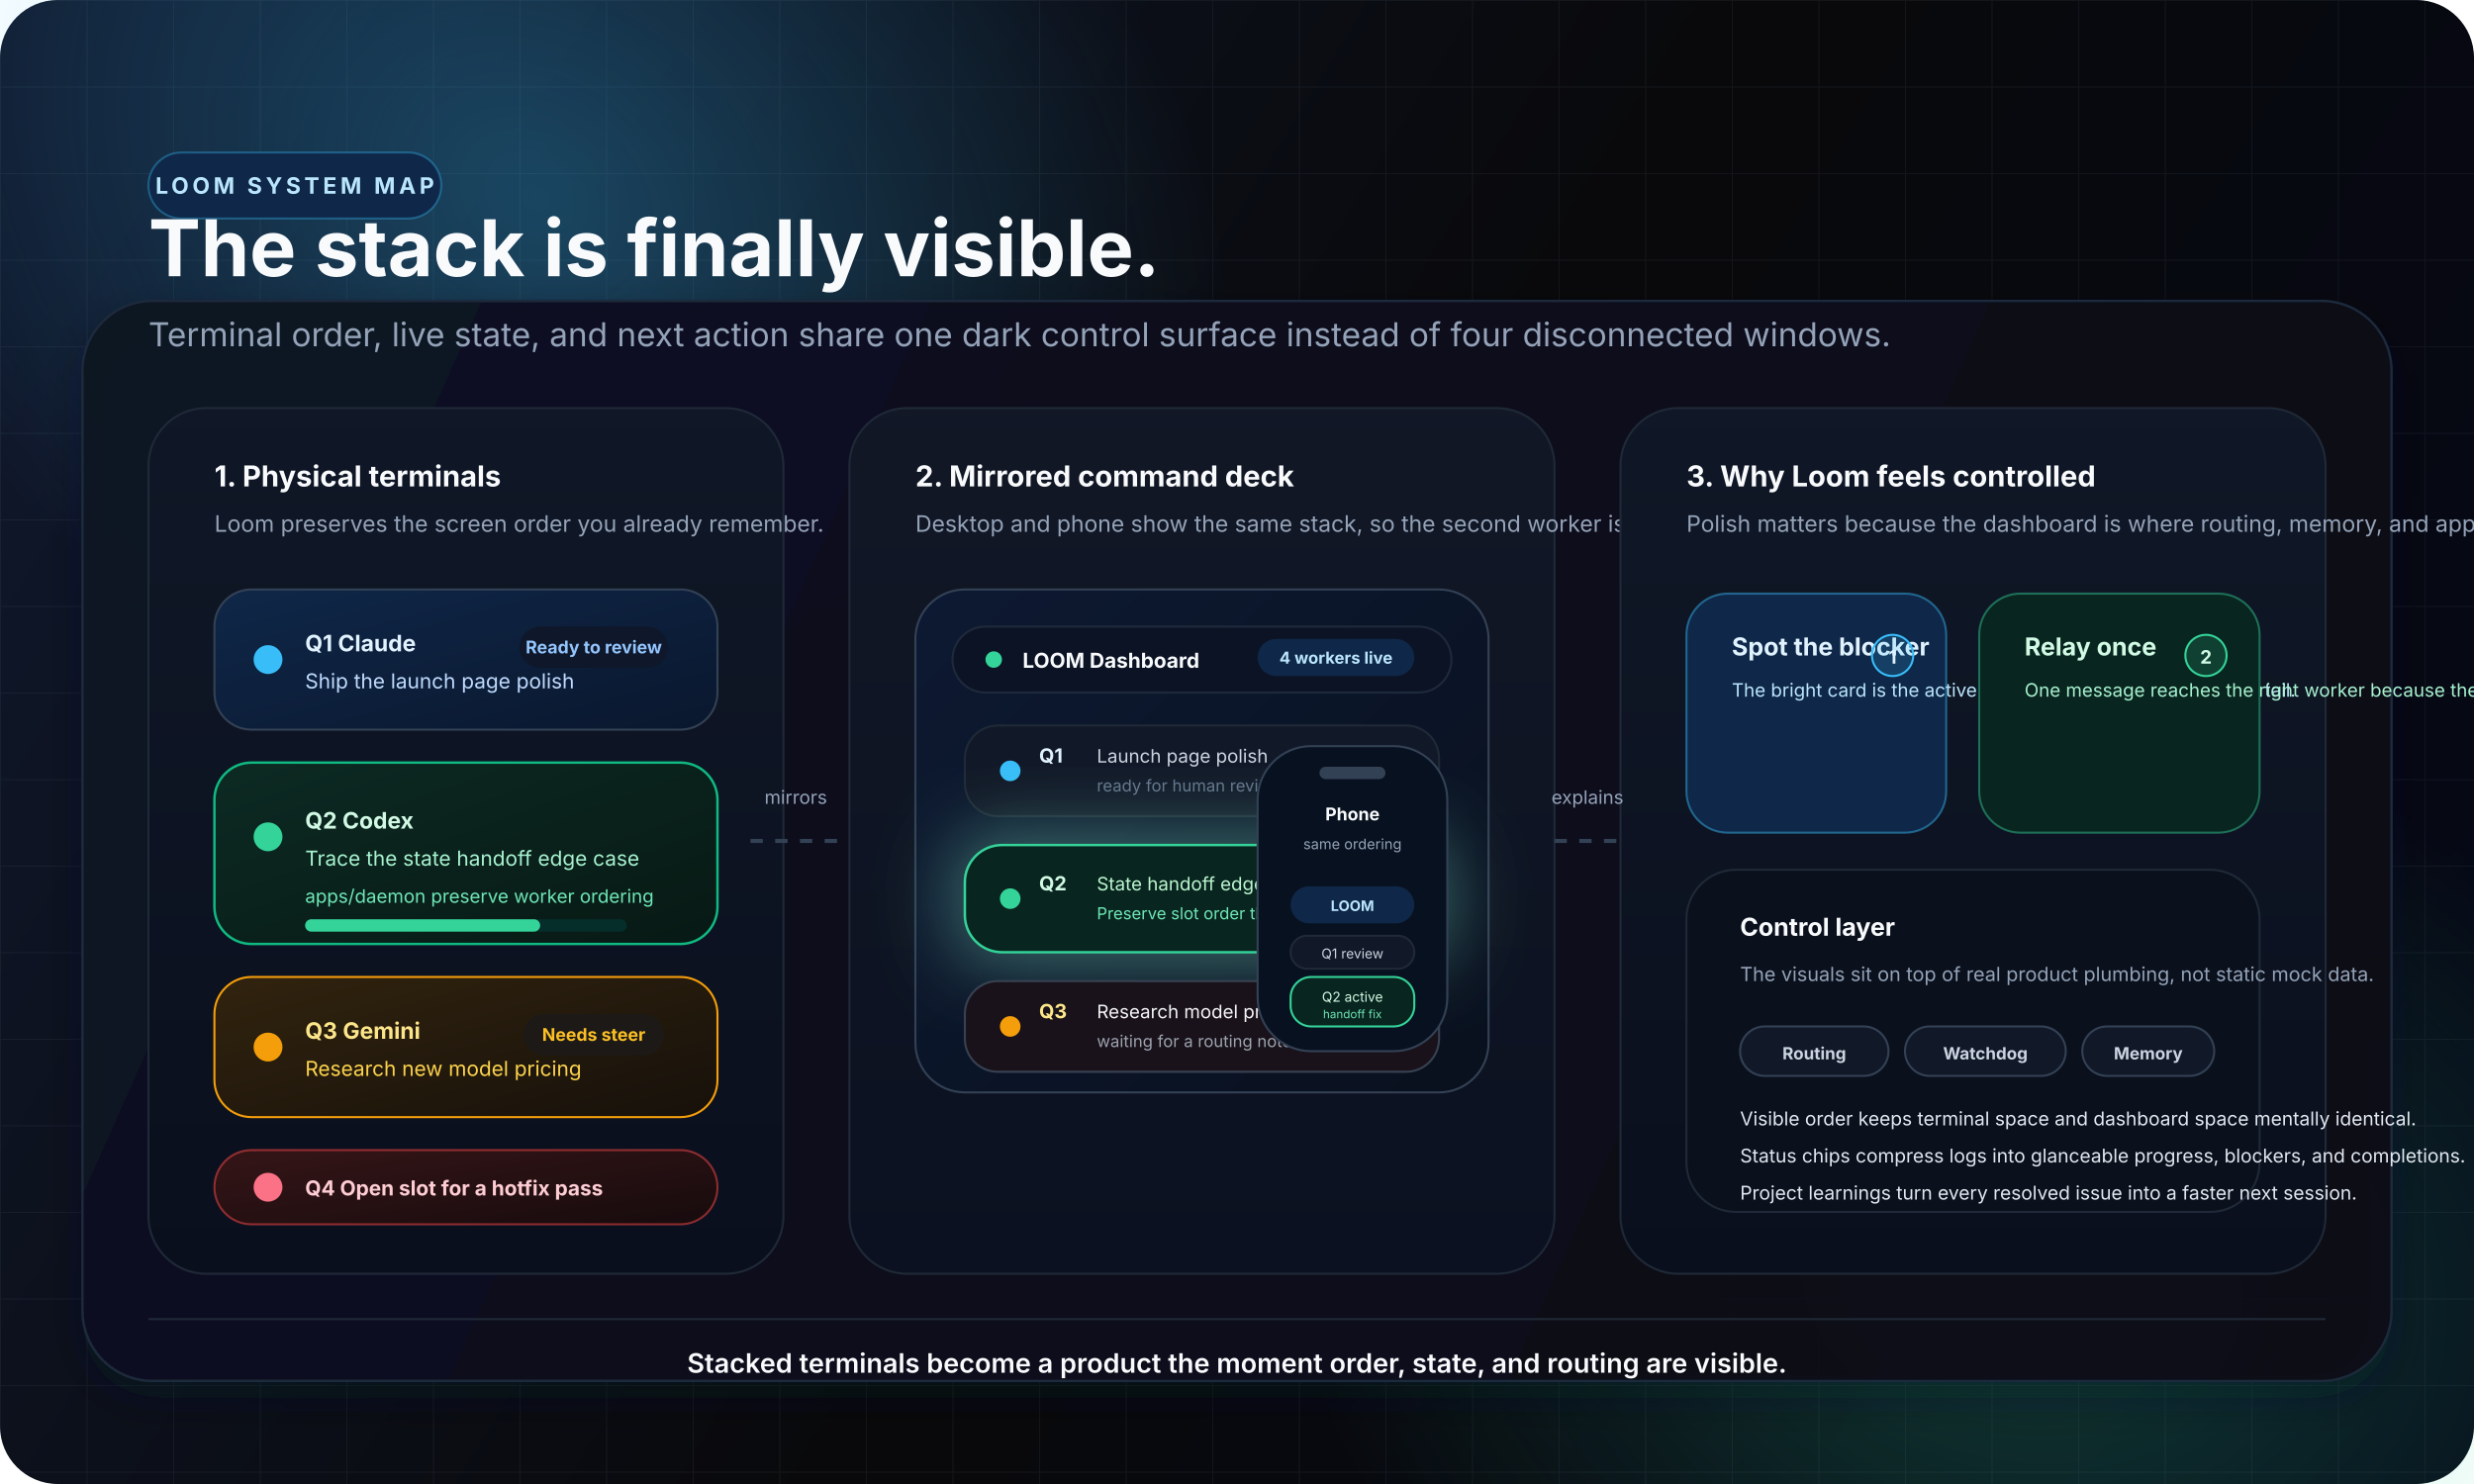
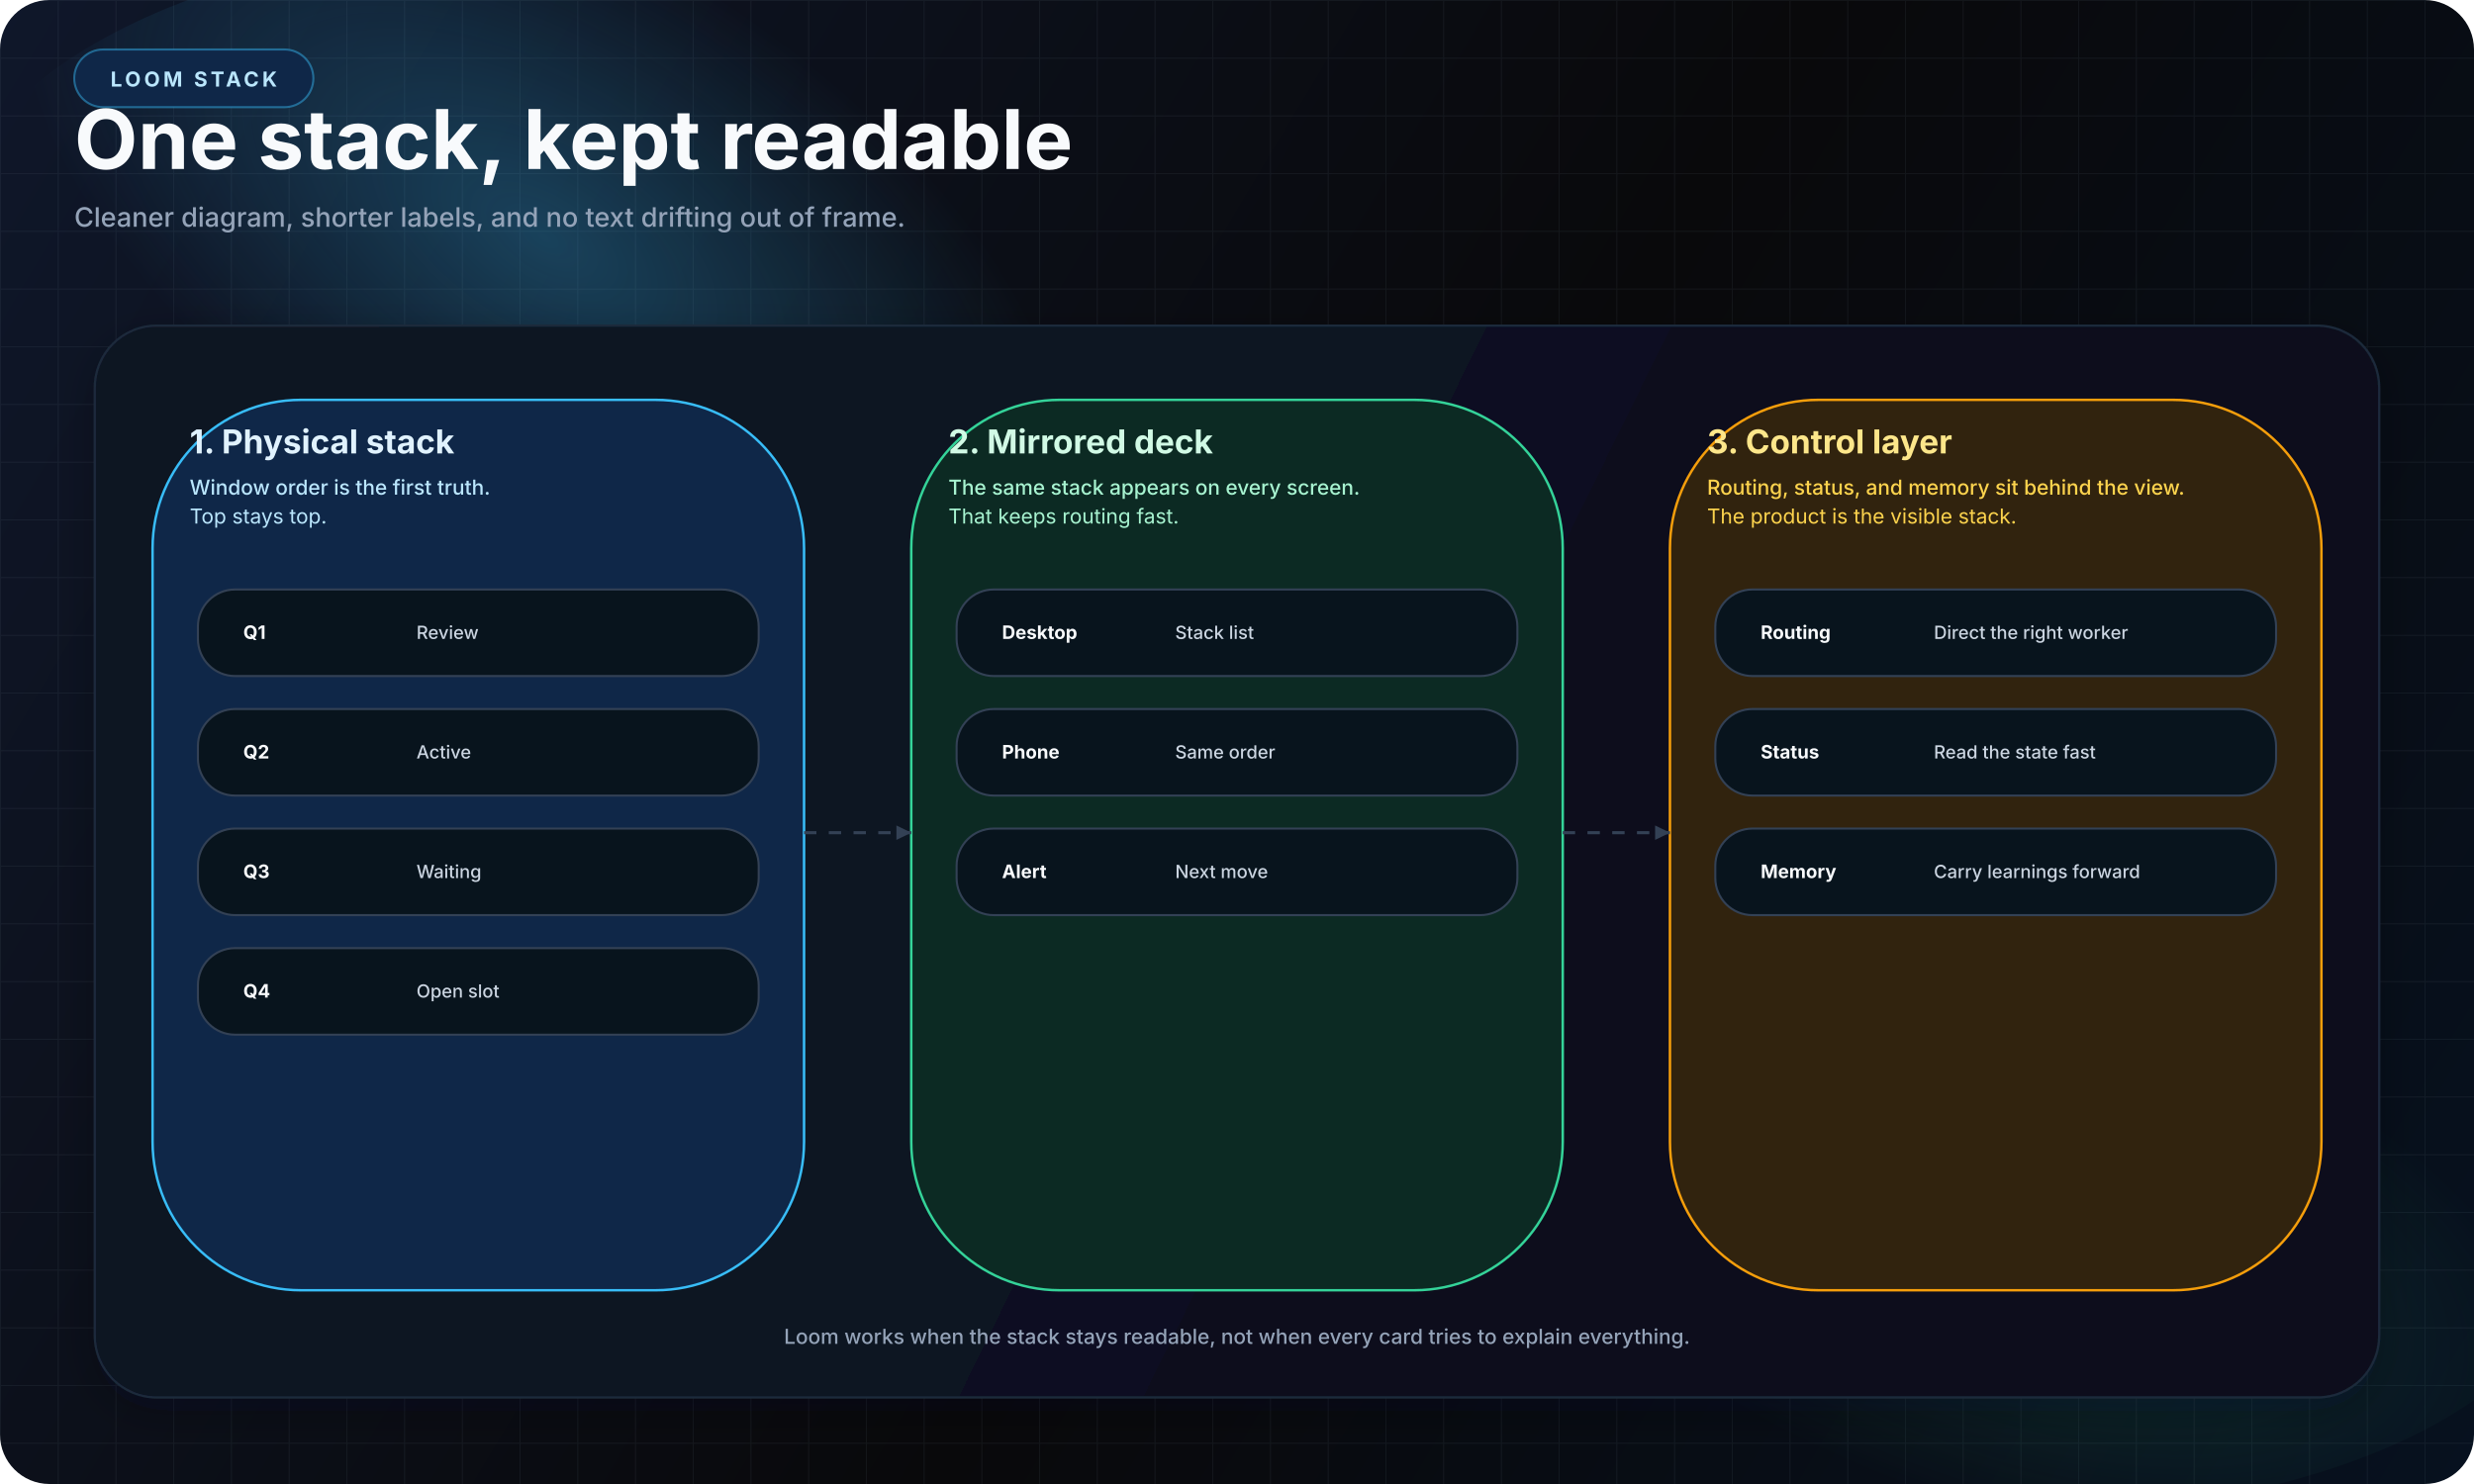
<svg xmlns="http://www.w3.org/2000/svg" viewBox="0 0 1200 720" fill="none">
  <defs>
-     <linearGradient id="bg" x1="80" y1="40" x2="1120" y2="680" gradientUnits="userSpaceOnUse">
+     <linearGradient id="bg" x1="0" y1="0" x2="1200" y2="720" gradientUnits="userSpaceOnUse">
      <stop offset="0%" stop-color="#0f172a" />
-       <stop offset="52%" stop-color="#09090b" />
-       <stop offset="100%" stop-color="#050816" />
+       <stop offset="54%" stop-color="#09090b" />
+       <stop offset="100%" stop-color="#07111f" />
    </linearGradient>
-     <radialGradient id="haloBlue" cx="0" cy="0" r="1" gradientUnits="userSpaceOnUse" gradientTransform="translate(260 96) rotate(34) scale(360 280)">
-       <stop offset="0%" stop-color="#38bdf8" stop-opacity="0.30" />
+     <radialGradient id="haloA" cx="0" cy="0" r="1" gradientUnits="userSpaceOnUse" gradientTransform="translate(264.0 115.2) rotate(32) scale(288.0 144.0)">
+       <stop offset="0%" stop-color="#38bdf8" stop-opacity="0.28" />
      <stop offset="100%" stop-color="#38bdf8" stop-opacity="0" />
    </radialGradient>
-     <radialGradient id="haloGreen" cx="0" cy="0" r="1" gradientUnits="userSpaceOnUse" gradientTransform="translate(980 620) rotate(12) scale(360 280)">
-       <stop offset="0%" stop-color="#34d399" stop-opacity="0.24" />
+     <radialGradient id="haloB" cx="0" cy="0" r="1" gradientUnits="userSpaceOnUse" gradientTransform="translate(984.0 604.8) rotate(18) scale(264.0 129.6)">
+       <stop offset="0%" stop-color="#34d399" stop-opacity="0.18" />
      <stop offset="100%" stop-color="#34d399" stop-opacity="0" />
    </radialGradient>
-     <linearGradient id="shell" x1="40" y1="150" x2="1160" y2="650" gradientUnits="userSpaceOnUse">
-       <stop offset="0%" stop-color="#0d1324" stop-opacity="0.98" />
-       <stop offset="100%" stop-color="#070b14" stop-opacity="0.98" />
+     <linearGradient id="shell" x1="24" y1="120" x2="1176" y2="688" gradientUnits="userSpaceOnUse">
+       <stop offset="0%" stop-color="#0c1324" />
+       <stop offset="100%" stop-color="#08101c" />
    </linearGradient>
-     <linearGradient id="panel" x1="0" y1="170" x2="0" y2="620" gradientUnits="userSpaceOnUse">
-       <stop offset="0%" stop-color="#101827" />
-       <stop offset="100%" stop-color="#0a0f1d" />
-     </linearGradient>
-     <linearGradient id="panelSoft" x1="0" y1="170" x2="0" y2="620" gradientUnits="userSpaceOnUse">
-       <stop offset="0%" stop-color="#121826" />
-       <stop offset="100%" stop-color="#0b1120" />
-     </linearGradient>
-     <linearGradient id="blueCard" x1="0" y1="0" x2="1" y2="1">
-       <stop offset="0%" stop-color="#0f2748" />
-       <stop offset="100%" stop-color="#0a172e" />
-     </linearGradient>
-     <linearGradient id="greenCard" x1="0" y1="0" x2="1" y2="1">
-       <stop offset="0%" stop-color="#0c2a23" />
-       <stop offset="100%" stop-color="#081914" />
-     </linearGradient>
-     <linearGradient id="amberCard" x1="0" y1="0" x2="1" y2="1">
-       <stop offset="0%" stop-color="#31230e" />
-       <stop offset="100%" stop-color="#17110b" />
-     </linearGradient>
-     <linearGradient id="redCard" x1="0" y1="0" x2="1" y2="1">
-       <stop offset="0%" stop-color="#351517" />
-       <stop offset="100%" stop-color="#170b0d" />
-     </linearGradient>
-     <linearGradient id="screen" x1="420" y1="220" x2="726" y2="540" gradientUnits="userSpaceOnUse">
-       <stop offset="0%" stop-color="#0e1b36" />
-       <stop offset="100%" stop-color="#09101d" />
-     </linearGradient>
-     <pattern id="grid" width="42" height="42" patternUnits="userSpaceOnUse">
-       <path d="M42 0H0V42" fill="none" stroke="#94a3b8" stroke-opacity="0.08" />
+     <pattern id="grid" width="28" height="28" patternUnits="userSpaceOnUse">
+       <path d="M28 0H0V28" fill="none" stroke="#94a3b8" stroke-opacity="0.08" />
    </pattern>
    <filter id="shadow" x="-20%" y="-20%" width="140%" height="160%">
-       <feDropShadow dx="0" dy="22" stdDeviation="28" flood-color="#020617" flood-opacity="0.65" />
-       <feDropShadow dx="0" dy="8" stdDeviation="10" flood-color="#0f172a" flood-opacity="0.35" />
-     </filter>
-     <filter id="glowBlue" x="-50%" y="-50%" width="200%" height="200%">
-       <feGaussianBlur stdDeviation="18" result="blur" />
-       <feColorMatrix in="blur" type="matrix" values="1 0 0 0 0  0 0.9 0 0 0  0 0 1 0 0  0 0 0 0.42 0" />
-     </filter>
-     <filter id="glowGreen" x="-50%" y="-50%" width="200%" height="200%">
-       <feGaussianBlur stdDeviation="18" result="blur" />
-       <feColorMatrix in="blur" type="matrix" values="0 0 0 0 0.2  0 1 0 0 0.75  0 0 0 0 0.55  0 0 0 0.42 0" />
+       <feDropShadow dx="0" dy="16" stdDeviation="20" flood-color="#020617" flood-opacity="0.62" />
+       <feDropShadow dx="0" dy="6" stdDeviation="10" flood-color="#0f172a" flood-opacity="0.24" />
    </filter>
  </defs>
  <style>
    text {
      font-family: "SF Pro Display", "SF Pro Text", Inter, Arial, sans-serif;
    }
  </style>
-   <rect width="1200" height="720" rx="28" fill="url(#bg)" />
-   <rect width="1200" height="720" rx="28" fill="url(#grid)" />
-   <ellipse cx="260" cy="96" rx="360" ry="280" fill="url(#haloBlue)" />
-   <ellipse cx="980" cy="620" rx="360" ry="280" fill="url(#haloGreen)" />
+   <rect x="0" y="0" width="1200" height="720" rx="24" fill="url(#bg)" />
+   <rect x="0" y="0" width="1200" height="720" rx="24" fill="url(#grid)" />
+   <ellipse cx="264.0" cy="115.2" rx="288.0" ry="144.0" fill="url(#haloA)" />
+   <ellipse cx="984.0" cy="604.8" rx="264.0" ry="129.6" fill="url(#haloB)" />
+   <rect x="36" y="24" width="116" height="28" rx="14.0" fill="#0f2748" stroke="#38bdf8" stroke-width="1" stroke-opacity="0.45" />
+   <text x="94.0" y="42.0" font-size="10" font-weight="700" fill="#bae6fd" text-anchor="middle" letter-spacing="0.16em">LOOM STACK</text>
+   <text x="36" y="82" font-size="40" font-weight="700" fill="#f8fafc">One stack, kept readable</text>
+   <text x="36" y="110" font-size="13" font-weight="500" fill="#94a3b8">Cleaner diagram, shorter labels, and no text drifting out of frame.</text>
  <g filter="url(#shadow)">
-     <rect x="40" y="146" width="1120" height="524" rx="34" fill="url(#shell)" stroke="#1e293b" stroke-width="1.2" />
+     <rect x="46" y="158" width="1108" height="520" rx="30" fill="url(#shell)" stroke="#1e293b" stroke-width="1.1" />
  </g>
-   <rect x="72" y="74" width="142" height="32" rx="16" fill="#0f2748" stroke="#38bdf8" stroke-opacity="0.35" />
-   <text x="143" y="94" text-anchor="middle" font-size="11" font-weight="700" letter-spacing="0.16em" fill="#bae6fd">LOOM SYSTEM MAP</text>
-   <text x="72" y="134" font-size="38" font-weight="700" fill="#f8fafc">The stack is finally visible.</text>
-   <text x="72" y="168" font-size="16" fill="#94a3b8">Terminal order, live state, and next action share one dark control surface instead of four disconnected windows.</text>
-   <rect x="72" y="198" width="308" height="420" rx="28" fill="url(#panel)" stroke="#1f2937" />
-   <text x="104" y="236" font-size="14" font-weight="700" fill="#f8fafc">1. Physical terminals</text>
-   <text x="104" y="258" font-size="11" fill="#94a3b8">Loom preserves the screen order you already remember.</text>
-   <rect x="104" y="286" width="244" height="68" rx="18" fill="url(#blueCard)" stroke="#334155" />
-   <circle cx="130" cy="320" r="7" fill="#38bdf8" />
-   <text x="148" y="316" font-size="11" font-weight="700" fill="#e0f2fe">Q1  Claude</text>
-   <text x="148" y="334" font-size="10" fill="#bfdbfe">Ship the launch page polish</text>
-   <rect x="252" y="304" width="72" height="20" rx="10" fill="#0f172a" />
-   <text x="288" y="317" text-anchor="middle" font-size="8.5" font-weight="700" fill="#93c5fd">Ready to review</text>
-   <rect x="104" y="370" width="244" height="88" rx="18" fill="url(#greenCard)" stroke="#10b981" stroke-width="1.2" />
-   <circle cx="130" cy="406" r="7" fill="#34d399" />
-   <text x="148" y="402" font-size="11" font-weight="700" fill="#d1fae5">Q2  Codex</text>
-   <text x="148" y="420" font-size="10" fill="#a7f3d0">Trace the state handoff edge case</text>
-   <text x="148" y="438" font-size="9" fill="#6ee7b7">apps/daemon  preserve worker ordering</text>
-   <rect x="148" y="446" width="156" height="6" rx="3" fill="#052e2b" />
-   <rect x="148" y="446" width="114" height="6" rx="3" fill="#34d399" />
-   <rect x="104" y="474" width="244" height="68" rx="18" fill="url(#amberCard)" stroke="#f59e0b" />
-   <circle cx="130" cy="508" r="7" fill="#f59e0b" />
-   <text x="148" y="504" font-size="11" font-weight="700" fill="#fde68a">Q3  Gemini</text>
-   <text x="148" y="522" font-size="10" fill="#fcd34d">Research new model pricing</text>
-   <rect x="254" y="492" width="68" height="20" rx="10" fill="#1c1917" />
-   <text x="288" y="505" text-anchor="middle" font-size="8.5" font-weight="700" fill="#fbbf24">Needs steer</text>
-   <rect x="104" y="558" width="244" height="36" rx="18" fill="url(#redCard)" stroke="#ef4444" stroke-opacity="0.55" />
-   <circle cx="130" cy="576" r="7" fill="#fb7185" />
-   <text x="148" y="580" font-size="10" font-weight="700" fill="#fecdd3">Q4  Open slot for a hotfix pass</text>
-   <rect x="412" y="198" width="342" height="420" rx="28" fill="url(#panelSoft)" stroke="#1f2937" />
-   <text x="444" y="236" font-size="14" font-weight="700" fill="#f8fafc">2. Mirrored command deck</text>
-   <text x="444" y="258" font-size="11" fill="#94a3b8">Desktop and phone show the same stack, so the second worker is still the second worker everywhere.</text>
-   <rect x="444" y="286" width="278" height="244" rx="24" fill="url(#screen)" stroke="#334155" />
-   <rect x="462" y="304" width="242" height="32" rx="16" fill="#0b1325" stroke="#1e293b" />
-   <circle cx="482" cy="320" r="4" fill="#34d399" />
-   <text x="496" y="324" font-size="10" font-weight="700" fill="#f8fafc">LOOM  Dashboard</text>
-   <rect x="610" y="310" width="76" height="18" rx="9" fill="#0f2748" />
-   <text x="648" y="322" text-anchor="middle" font-size="8" font-weight="700" fill="#bae6fd">4 workers live</text>
-   <rect x="468" y="352" width="230" height="44" rx="16" fill="#111827" stroke="#1f2937" />
-   <circle cx="490" cy="374" r="5" fill="#38bdf8" />
-   <text x="504" y="370" font-size="9.5" font-weight="700" fill="#e0f2fe">Q1</text>
-   <text x="532" y="370" font-size="9" fill="#cbd5e1">Launch page polish</text>
-   <text x="532" y="384" font-size="8" fill="#64748b">ready for human review</text>
-   <g filter="url(#glowGreen)">
-     <rect x="462" y="404" width="242" height="64" rx="20" fill="#0d1f1a" />
-   </g>
-   <rect x="468" y="410" width="230" height="52" rx="18" fill="#09251f" stroke="#34d399" stroke-width="1.2" />
-   <circle cx="490" cy="436" r="5" fill="#34d399" />
-   <text x="504" y="432" font-size="9.5" font-weight="700" fill="#d1fae5">Q2</text>
-   <text x="532" y="432" font-size="9" fill="#bbf7d0">State handoff edge case</text>
-   <text x="532" y="446" font-size="8" fill="#6ee7b7">Preserve slot order through restart</text>
-   <rect x="468" y="476" width="230" height="44" rx="16" fill="#19121a" stroke="#374151" />
-   <circle cx="490" cy="498" r="5" fill="#f59e0b" />
-   <text x="504" y="494" font-size="9.5" font-weight="700" fill="#fde68a">Q3</text>
-   <text x="532" y="494" font-size="9" fill="#f3f4f6">Research model pricing</text>
-   <text x="532" y="508" font-size="8" fill="#9ca3af">waiting for a routing note</text>
-   <rect x="610" y="362" width="92" height="148" rx="26" fill="#08111f" stroke="#334155" />
-   <rect x="640" y="372" width="32" height="6" rx="3" fill="#334155" />
-   <text x="656" y="398" text-anchor="middle" font-size="8.5" font-weight="700" fill="#f8fafc">Phone</text>
-   <text x="656" y="412" text-anchor="middle" font-size="7" fill="#94a3b8">same ordering</text>
-   <rect x="626" y="430" width="60" height="18" rx="9" fill="#0f2748" />
-   <text x="656" y="442" text-anchor="middle" font-size="7" font-weight="700" fill="#bae6fd">LOOM</text>
-   <rect x="626" y="454" width="60" height="16" rx="8" fill="#111827" stroke="#1f2937" />
-   <text x="656" y="465" text-anchor="middle" font-size="6.6" fill="#cbd5e1">Q1 review</text>
-   <rect x="626" y="474" width="60" height="24" rx="10" fill="#09251f" stroke="#34d399" />
-   <text x="656" y="486" text-anchor="middle" font-size="6.6" fill="#d1fae5">Q2 active</text>
-   <text x="656" y="494" text-anchor="middle" font-size="5.6" fill="#6ee7b7">handoff fix</text>
-   <rect x="786" y="198" width="342" height="420" rx="28" fill="url(#panel)" stroke="#1f2937" />
-   <text x="818" y="236" font-size="14" font-weight="700" fill="#f8fafc">3. Why Loom feels controlled</text>
-   <text x="818" y="258" font-size="11" fill="#94a3b8">Polish matters because the dashboard is where routing, memory, and approvals converge.</text>
-   <rect x="818" y="288" width="126" height="116" rx="20" fill="#0f2748" stroke="#38bdf8" stroke-opacity="0.45" />
-   <text x="840" y="318" font-size="12" font-weight="700" fill="#e0f2fe">Spot the blocker</text>
-   <text x="840" y="338" font-size="9" fill="#bae6fd">The bright card is the active issue, not one more line in a log tail.</text>
-   <circle cx="918" cy="318" r="10" fill="#38bdf8" fill-opacity="0.16" stroke="#38bdf8" />
-   <text x="918" y="322" text-anchor="middle" font-size="9" font-weight="700" fill="#e0f2fe">1</text>
-   <rect x="960" y="288" width="136" height="116" rx="20" fill="#09251f" stroke="#34d399" stroke-opacity="0.45" />
-   <text x="982" y="318" font-size="12" font-weight="700" fill="#d1fae5">Relay once</text>
-   <text x="982" y="338" font-size="9" fill="#a7f3d0">One message reaches the right worker because the order and current action are already visible.</text>
-   <circle cx="1070" cy="318" r="10" fill="#34d399" fill-opacity="0.16" stroke="#34d399" />
-   <text x="1070" y="322" text-anchor="middle" font-size="9" font-weight="700" fill="#d1fae5">2</text>
-   <rect x="818" y="422" width="278" height="166" rx="24" fill="#0a101c" stroke="#1f2937" />
-   <text x="844" y="454" font-size="12" font-weight="700" fill="#f8fafc">Control layer</text>
-   <text x="844" y="476" font-size="9.5" fill="#94a3b8">The visuals sit on top of real product plumbing, not static mock data.</text>
-   <rect x="844" y="498" width="72" height="24" rx="12" fill="#111827" stroke="#334155" />
-   <text x="880" y="514" text-anchor="middle" font-size="8.2" font-weight="700" fill="#cbd5e1">Routing</text>
-   <rect x="924" y="498" width="78" height="24" rx="12" fill="#111827" stroke="#334155" />
-   <text x="963" y="514" text-anchor="middle" font-size="8.2" font-weight="700" fill="#cbd5e1">Watchdog</text>
-   <rect x="1010" y="498" width="64" height="24" rx="12" fill="#111827" stroke="#334155" />
-   <text x="1042" y="514" text-anchor="middle" font-size="8.2" font-weight="700" fill="#cbd5e1">Memory</text>
-   <text x="844" y="546" font-size="9.2" fill="#e2e8f0">Visible order keeps terminal space and dashboard space mentally identical.</text>
-   <text x="844" y="564" font-size="9.2" fill="#e2e8f0">Status chips compress logs into glanceable progress, blockers, and completions.</text>
-   <text x="844" y="582" font-size="9.2" fill="#e2e8f0">Project learnings turn every resolved issue into a faster next session.</text>
-   <path d="M364 408C390 408 390 408 412 408" stroke="#334155" stroke-width="2" stroke-dasharray="6 6" />
-   <path d="M754 408C776 408 776 408 786 408" stroke="#334155" stroke-width="2" stroke-dasharray="6 6" />
-   <text x="386" y="390" text-anchor="middle" font-size="9" fill="#94a3b8">mirrors</text>
-   <text x="770" y="390" text-anchor="middle" font-size="9" fill="#94a3b8">explains</text>
-   <line x1="72" y1="640" x2="1128" y2="640" stroke="#1f2937" />
-   <text x="600" y="666" text-anchor="middle" font-size="13" font-weight="600" fill="#f8fafc">Stacked terminals become a product the moment order, state, and routing are visible.</text>
+   <rect x="74" y="194" width="316" height="432" rx="72.0" fill="#0f2748" stroke="#38bdf8" stroke-width="1.2" />
+   <text x="92" y="220" font-size="16" font-weight="700" fill="#e0f2fe">1. Physical stack</text>
+   <text x="92" y="240" font-size="10" font-weight="500" fill="#bae6fd">Window order is the first truth.</text>
+   <text x="92" y="254" font-size="10" font-weight="400" fill="#bae6fd">Top stays top.</text>
+   <rect x="96" y="286" width="272" height="42" rx="18" fill="#08141d" stroke="#334155" stroke-width="1" />
+   <text x="118" y="310" font-size="9" font-weight="700" fill="#f8fafc">Q1</text>
+   <text x="202" y="310" font-size="8.8" font-weight="500" fill="#cbd5e1">Review</text>
+   <rect x="96" y="344" width="272" height="42" rx="18" fill="#08141d" stroke="#334155" stroke-width="1" />
+   <text x="118" y="368" font-size="9" font-weight="700" fill="#f8fafc">Q2</text>
+   <text x="202" y="368" font-size="8.8" font-weight="500" fill="#cbd5e1">Active</text>
+   <rect x="96" y="402" width="272" height="42" rx="18" fill="#08141d" stroke="#334155" stroke-width="1" />
+   <text x="118" y="426" font-size="9" font-weight="700" fill="#f8fafc">Q3</text>
+   <text x="202" y="426" font-size="8.8" font-weight="500" fill="#cbd5e1">Waiting</text>
+   <rect x="96" y="460" width="272" height="42" rx="18" fill="#08141d" stroke="#334155" stroke-width="1" />
+   <text x="118" y="484" font-size="9" font-weight="700" fill="#f8fafc">Q4</text>
+   <text x="202" y="484" font-size="8.8" font-weight="500" fill="#cbd5e1">Open slot</text>
+   <rect x="442" y="194" width="316" height="432" rx="72.0" fill="#0c2a23" stroke="#34d399" stroke-width="1.2" />
+   <text x="460" y="220" font-size="16" font-weight="700" fill="#d1fae5">2. Mirrored deck</text>
+   <text x="460" y="240" font-size="10" font-weight="500" fill="#a7f3d0">The same stack appears on every screen.</text>
+   <text x="460" y="254" font-size="10" font-weight="400" fill="#a7f3d0">That keeps routing fast.</text>
+   <rect x="464" y="286" width="272" height="42" rx="18" fill="#08141d" stroke="#334155" stroke-width="1" />
+   <text x="486" y="310" font-size="9" font-weight="700" fill="#f8fafc">Desktop</text>
+   <text x="570" y="310" font-size="8.8" font-weight="500" fill="#cbd5e1">Stack list</text>
+   <rect x="464" y="344" width="272" height="42" rx="18" fill="#08141d" stroke="#334155" stroke-width="1" />
+   <text x="486" y="368" font-size="9" font-weight="700" fill="#f8fafc">Phone</text>
+   <text x="570" y="368" font-size="8.8" font-weight="500" fill="#cbd5e1">Same order</text>
+   <rect x="464" y="402" width="272" height="42" rx="18" fill="#08141d" stroke="#334155" stroke-width="1" />
+   <text x="486" y="426" font-size="9" font-weight="700" fill="#f8fafc">Alert</text>
+   <text x="570" y="426" font-size="8.8" font-weight="500" fill="#cbd5e1">Next move</text>
+   <rect x="810" y="194" width="316" height="432" rx="72.0" fill="#31230e" stroke="#f59e0b" stroke-width="1.2" />
+   <text x="828" y="220" font-size="16" font-weight="700" fill="#fde68a">3. Control layer</text>
+   <text x="828" y="240" font-size="10" font-weight="500" fill="#fcd34d">Routing, status, and memory sit behind the view.</text>
+   <text x="828" y="254" font-size="10" font-weight="400" fill="#fcd34d">The product is the visible stack.</text>
+   <rect x="832" y="286" width="272" height="42" rx="18" fill="#08141d" stroke="#334155" stroke-width="1" />
+   <text x="854" y="310" font-size="9" font-weight="700" fill="#f8fafc">Routing</text>
+   <text x="938" y="310" font-size="8.8" font-weight="500" fill="#cbd5e1">Direct the right worker</text>
+   <rect x="832" y="344" width="272" height="42" rx="18" fill="#08141d" stroke="#334155" stroke-width="1" />
+   <text x="854" y="368" font-size="9" font-weight="700" fill="#f8fafc">Status</text>
+   <text x="938" y="368" font-size="8.8" font-weight="500" fill="#cbd5e1">Read the state fast</text>
+   <rect x="832" y="402" width="272" height="42" rx="18" fill="#08141d" stroke="#334155" stroke-width="1" />
+   <text x="854" y="426" font-size="9" font-weight="700" fill="#f8fafc">Memory</text>
+   <text x="938" y="426" font-size="8.8" font-weight="500" fill="#cbd5e1">Carry learnings forward</text>
+   <line x1="390" y1="404" x2="442" y2="404" stroke="#334155" stroke-width="1.5" stroke-dasharray="6 6" />
+   <path d="M442 404L434.8 407.5L434.8 400.5Z" fill="#334155" />
+   <line x1="758" y1="404" x2="810" y2="404" stroke="#334155" stroke-width="1.5" stroke-dasharray="6 6" />
+   <path d="M810 404L802.8 407.5L802.8 400.5Z" fill="#334155" />
+   <text x="600" y="652" font-size="10" font-weight="500" fill="#94a3b8" text-anchor="middle">Loom works when the stack stays readable, not when every card tries to explain everything.</text>
</svg>
